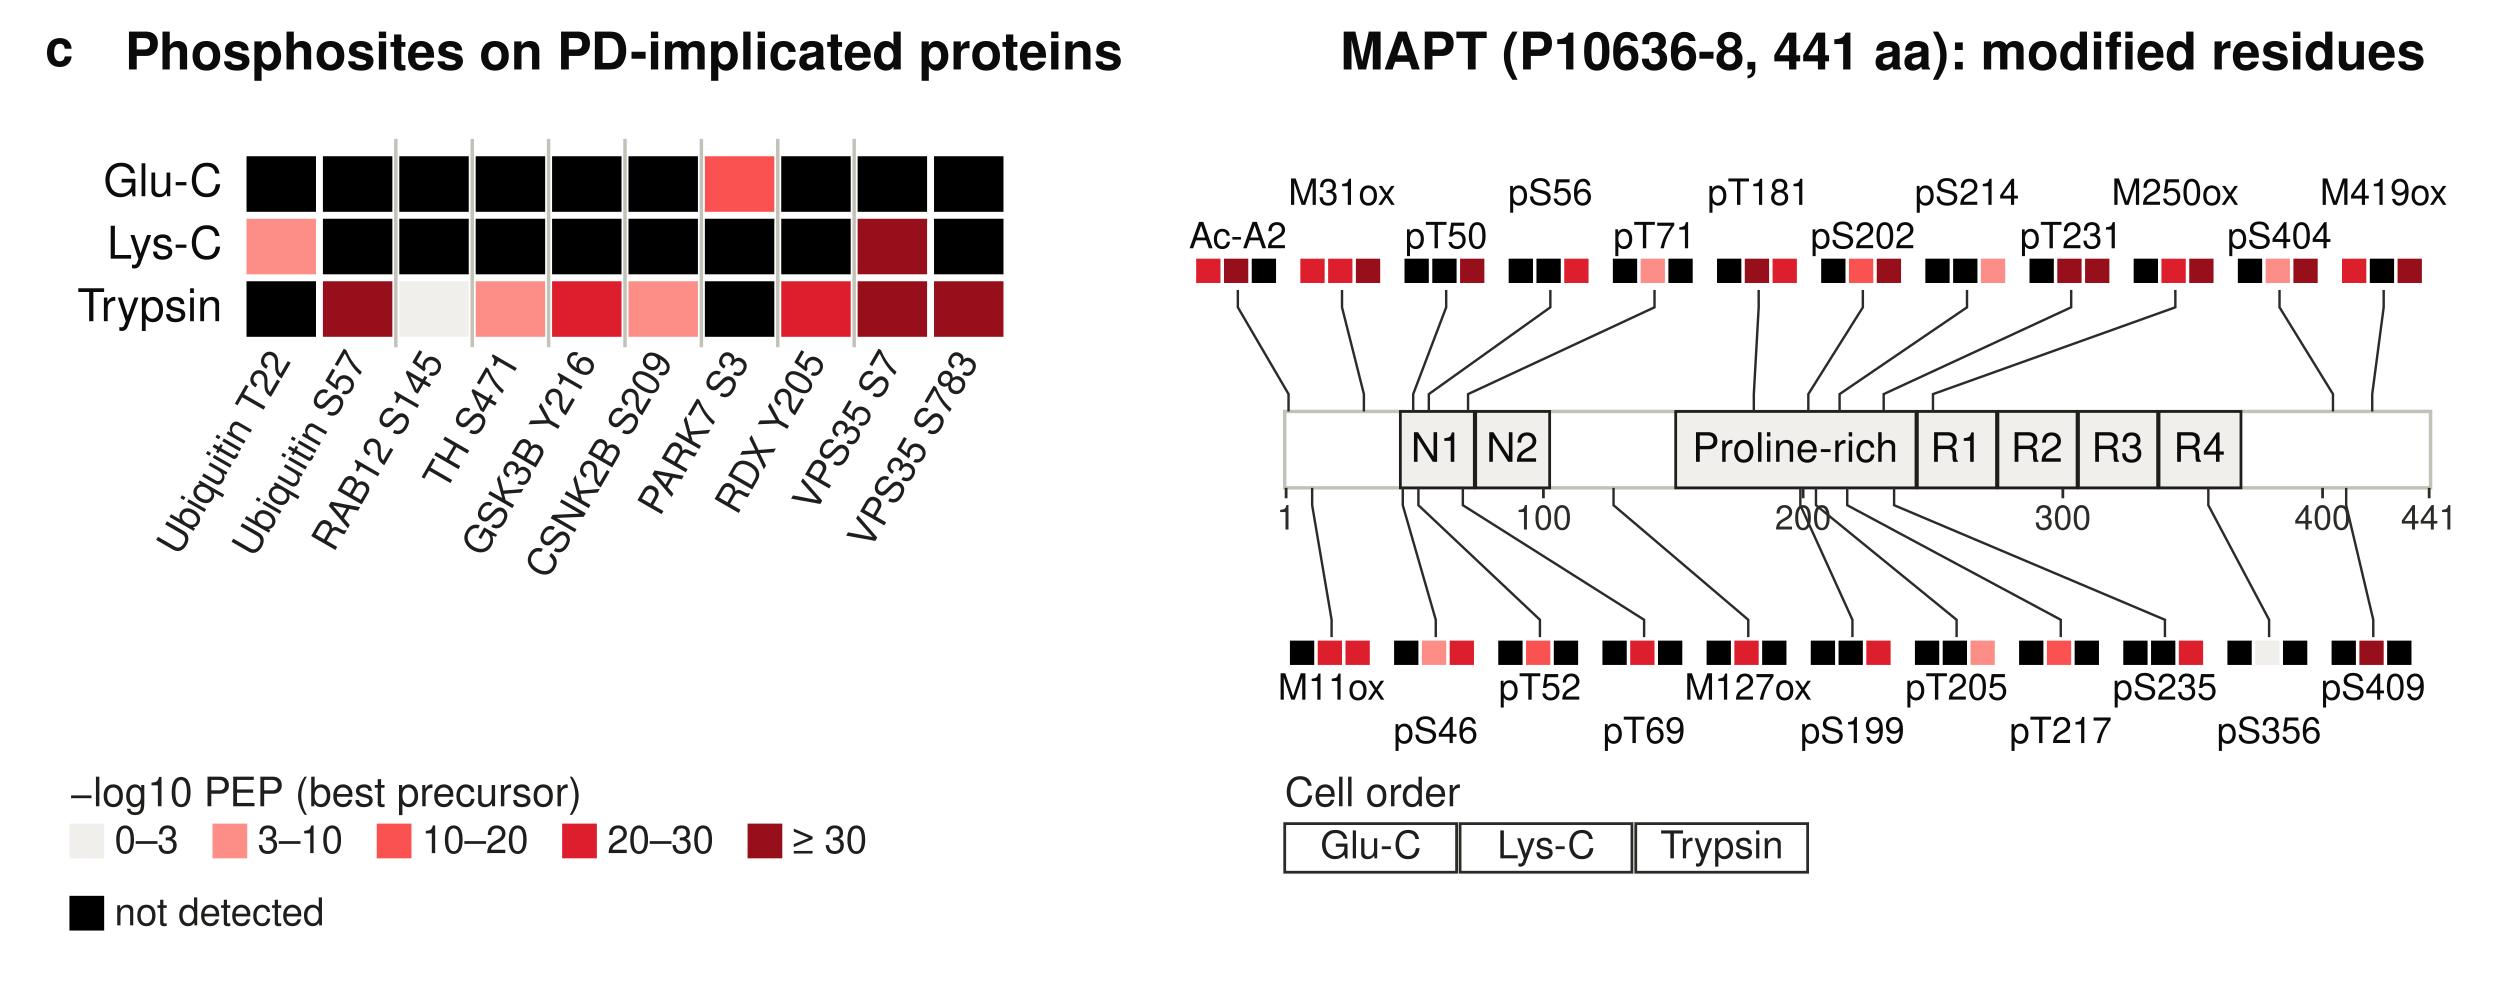
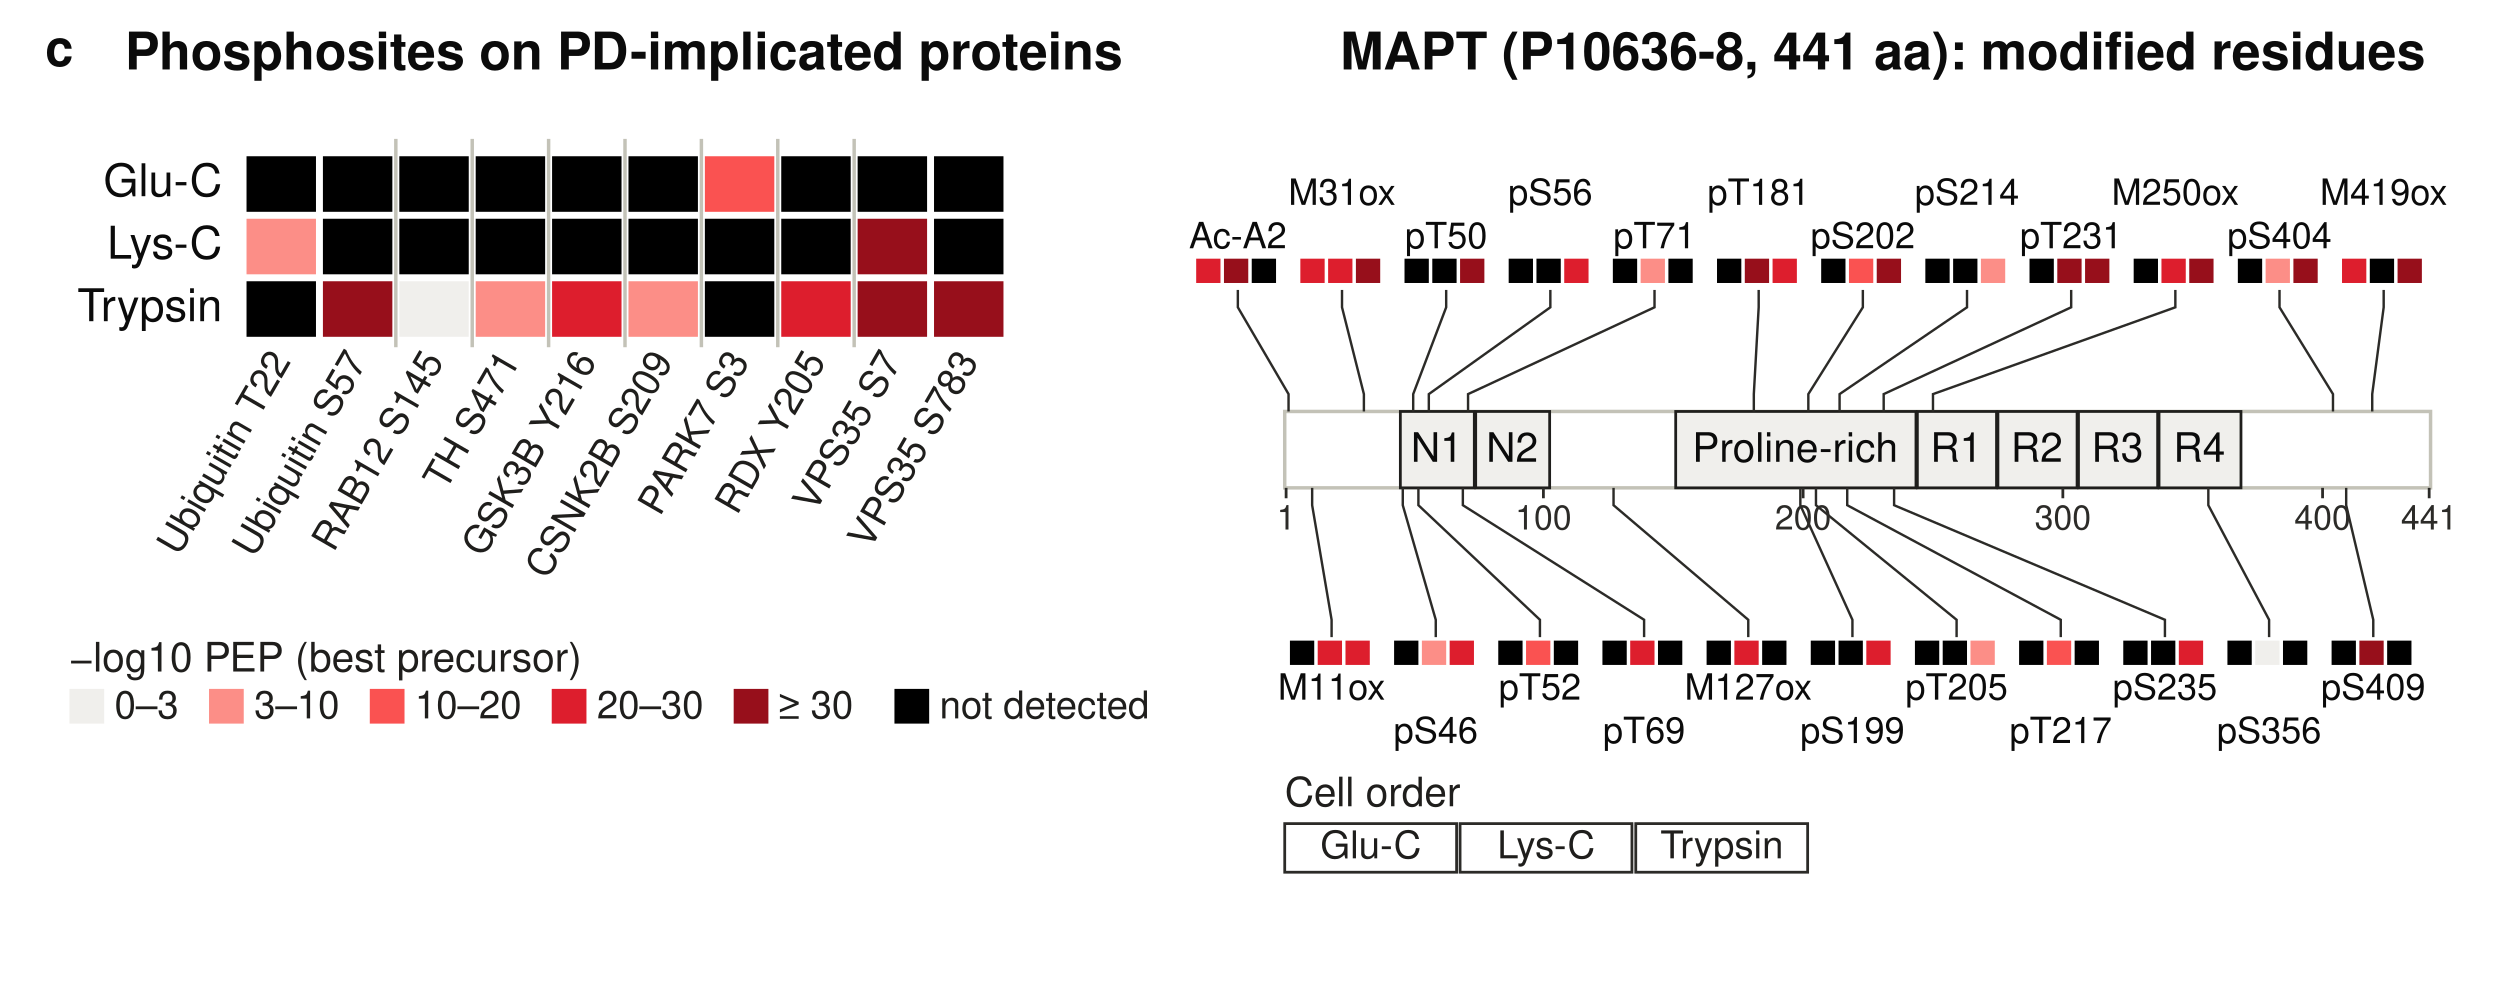
<svg xmlns="http://www.w3.org/2000/svg" width="1215" height="489" viewBox="0 0 1215 489">
  <rect width="1215" height="489" fill="#ffffff" />
  <g transform="translate(0 0.00) scale(1.6875)" font-family="system-ui, -apple-system, &quot;Segoe UI&quot;, Helvetica, Arial, sans-serif">
    <rect width="720" height="290" fill="#ffffff" />
    <g transform="translate(0.00 0) scale(1)" font-family="system-ui, -apple-system, &quot;Segoe UI&quot;, Helvetica, Arial, sans-serif">
      <rect width="350.0" height="290.0" fill="#ffffff" />
      <text x="36.0" y="20.0" font-size="14.95" fill="#0b0b0b" text-anchor="start" font-weight="600">Phosphosites on PD-implicated proteins</text>
      <text x="64.0" y="56.5" font-size="13.00" fill="#0b0b0b" text-anchor="end">Glu-C</text>
      <g>
        <rect x="71.0" y="45.0" width="20.0" height="16.0" fill="#000000" stroke="none" stroke-width="1.0" />
      </g>
      <g>
        <rect x="93.0" y="45.0" width="20.0" height="16.0" fill="#000000" stroke="none" stroke-width="1.0" />
      </g>
      <g>
        <rect x="115.0" y="45.0" width="20.0" height="16.0" fill="#000000" stroke="none" stroke-width="1.0" />
      </g>
      <g>
        <rect x="137.0" y="45.0" width="20.0" height="16.0" fill="#000000" stroke="none" stroke-width="1.0" />
      </g>
      <g>
        <rect x="159.0" y="45.0" width="20.0" height="16.0" fill="#000000" stroke="none" stroke-width="1.0" />
      </g>
      <g>
        <rect x="181.0" y="45.0" width="20.0" height="16.0" fill="#000000" stroke="none" stroke-width="1.0" />
      </g>
      <g>
        <rect x="203.0" y="45.0" width="20.0" height="16.0" fill="#fa5251" stroke="none" stroke-width="1.0" />
      </g>
      <g>
        <rect x="225.0" y="45.0" width="20.0" height="16.0" fill="#000000" stroke="none" stroke-width="1.0" />
      </g>
      <g>
        <rect x="247.0" y="45.0" width="20.0" height="16.0" fill="#000000" stroke="none" stroke-width="1.0" />
      </g>
      <g>
        <rect x="269.0" y="45.0" width="20.0" height="16.0" fill="#000000" stroke="none" stroke-width="1.0" />
      </g>
      <text x="64.0" y="74.5" font-size="13.00" fill="#0b0b0b" text-anchor="end">Lys-C</text>
      <g>
        <rect x="71.0" y="63.0" width="20.0" height="16.0" fill="#fc8e87" stroke="none" stroke-width="1.0" />
      </g>
      <g>
        <rect x="93.0" y="63.0" width="20.0" height="16.0" fill="#000000" stroke="none" stroke-width="1.0" />
      </g>
      <g>
        <rect x="115.0" y="63.0" width="20.0" height="16.0" fill="#000000" stroke="none" stroke-width="1.0" />
      </g>
      <g>
        <rect x="137.0" y="63.0" width="20.0" height="16.0" fill="#000000" stroke="none" stroke-width="1.0" />
      </g>
      <g>
        <rect x="159.0" y="63.0" width="20.0" height="16.0" fill="#000000" stroke="none" stroke-width="1.0" />
      </g>
      <g>
        <rect x="181.0" y="63.0" width="20.0" height="16.0" fill="#000000" stroke="none" stroke-width="1.0" />
      </g>
      <g>
        <rect x="203.0" y="63.0" width="20.0" height="16.0" fill="#000000" stroke="none" stroke-width="1.0" />
      </g>
      <g>
        <rect x="225.0" y="63.0" width="20.0" height="16.0" fill="#000000" stroke="none" stroke-width="1.0" />
      </g>
      <g>
        <rect x="247.0" y="63.0" width="20.0" height="16.0" fill="#970f1b" stroke="none" stroke-width="1.0" />
      </g>
      <g>
        <rect x="269.0" y="63.0" width="20.0" height="16.0" fill="#000000" stroke="none" stroke-width="1.0" />
      </g>
      <text x="64.0" y="92.5" font-size="13.00" fill="#0b0b0b" text-anchor="end">Trypsin</text>
      <g>
        <rect x="71.0" y="81.0" width="20.0" height="16.0" fill="#000000" stroke="none" stroke-width="1.0" />
      </g>
      <g>
        <rect x="93.0" y="81.0" width="20.0" height="16.0" fill="#970f1b" stroke="none" stroke-width="1.0" />
      </g>
      <g>
        <rect x="115.0" y="81.0" width="20.0" height="16.0" fill="#f0efec" stroke="none" stroke-width="1.0" />
      </g>
      <g>
        <rect x="137.0" y="81.0" width="20.0" height="16.0" fill="#fc8e87" stroke="none" stroke-width="1.0" />
      </g>
      <g>
        <rect x="159.0" y="81.0" width="20.0" height="16.0" fill="#dd1e2d" stroke="none" stroke-width="1.0" />
      </g>
      <g>
        <rect x="181.0" y="81.0" width="20.0" height="16.0" fill="#fc8e87" stroke="none" stroke-width="1.0" />
      </g>
      <g>
        <rect x="203.0" y="81.0" width="20.0" height="16.0" fill="#000000" stroke="none" stroke-width="1.0" />
      </g>
      <g>
        <rect x="225.0" y="81.0" width="20.0" height="16.0" fill="#dd1e2d" stroke="none" stroke-width="1.0" />
      </g>
      <g>
        <rect x="247.0" y="81.0" width="20.0" height="16.0" fill="#970f1b" stroke="none" stroke-width="1.0" />
      </g>
      <g>
        <rect x="269.0" y="81.0" width="20.0" height="16.0" fill="#970f1b" stroke="none" stroke-width="1.0" />
      </g>
      <text x="84.0" y="104.0" font-size="11.05" fill="#1f1e1c" text-anchor="end" transform="rotate(-60.0 84.0 104.0)">Ubiquitin T22</text>
      <text x="106.0" y="104.0" font-size="11.05" fill="#1f1e1c" text-anchor="end" transform="rotate(-60.0 106.0 104.0)">Ubiquitin S57</text>
      <text x="128.0" y="104.0" font-size="11.05" fill="#1f1e1c" text-anchor="end" transform="rotate(-60.0 128.0 104.0)">RAB12 S145</text>
      <line x1="114.0" y1="40.0" x2="114.0" y2="100.0" stroke="#c3c2b7" stroke-width="1.0" />
      <text x="150.0" y="104.0" font-size="11.05" fill="#1f1e1c" text-anchor="end" transform="rotate(-60.0 150.0 104.0)">TH S471</text>
      <line x1="136.0" y1="40.0" x2="136.0" y2="100.0" stroke="#c3c2b7" stroke-width="1.0" />
      <text x="172.0" y="104.0" font-size="11.05" fill="#1f1e1c" text-anchor="end" transform="rotate(-60.0 172.0 104.0)">GSK3B Y216</text>
      <line x1="158.0" y1="40.0" x2="158.0" y2="100.0" stroke="#c3c2b7" stroke-width="1.0" />
      <text x="194.0" y="104.0" font-size="11.05" fill="#1f1e1c" text-anchor="end" transform="rotate(-60.0 194.0 104.0)">CSNK2B S209</text>
      <line x1="180.0" y1="40.0" x2="180.0" y2="100.0" stroke="#c3c2b7" stroke-width="1.0" />
      <text x="216.0" y="104.0" font-size="11.05" fill="#1f1e1c" text-anchor="end" transform="rotate(-60.0 216.0 104.0)">PARK7 S3</text>
      <line x1="202.0" y1="40.0" x2="202.0" y2="100.0" stroke="#c3c2b7" stroke-width="1.0" />
      <text x="238.0" y="104.0" font-size="11.05" fill="#1f1e1c" text-anchor="end" transform="rotate(-60.0 238.0 104.0)">RDX Y205</text>
      <line x1="224.0" y1="40.0" x2="224.0" y2="100.0" stroke="#c3c2b7" stroke-width="1.0" />
      <text x="260.0" y="104.0" font-size="11.05" fill="#1f1e1c" text-anchor="end" transform="rotate(-60.0 260.0 104.0)">VPS35 S7</text>
      <line x1="246.0" y1="40.0" x2="246.0" y2="100.0" stroke="#c3c2b7" stroke-width="1.0" />
      <text x="282.0" y="104.0" font-size="11.05" fill="#1f1e1c" text-anchor="end" transform="rotate(-60.0 282.0 104.0)">VPS35 S783</text>
-       <text x="20.0" y="232.2" font-size="11.70" fill="#1f1e1c" text-anchor="start">−log10 PEP (best precursor)</text>
-       <rect x="20.0" y="237.2" width="10.0" height="10.0" fill="#f0efec" stroke="none" stroke-width="1.0" />
-       <text x="33.0" y="245.7" font-size="11.05" fill="#1f1e1c" text-anchor="start">0–3</text>
-       <rect x="61.2" y="237.2" width="10.0" height="10.0" fill="#fc8e87" stroke="none" stroke-width="1.0" />
-       <text x="74.2" y="245.7" font-size="11.05" fill="#1f1e1c" text-anchor="start">3–10</text>
-       <rect x="108.5" y="237.2" width="10.0" height="10.0" fill="#fa5251" stroke="none" stroke-width="1.0" />
-       <text x="121.5" y="245.7" font-size="11.05" fill="#1f1e1c" text-anchor="start">10–20</text>
-       <rect x="161.9" y="237.2" width="10.0" height="10.0" fill="#dd1e2d" stroke="none" stroke-width="1.0" />
-       <text x="174.9" y="245.7" font-size="11.05" fill="#1f1e1c" text-anchor="start">20–30</text>
-       <rect x="215.3" y="237.2" width="10.0" height="10.0" fill="#970f1b" stroke="none" stroke-width="1.0" />
-       <text x="228.3" y="245.7" font-size="11.05" fill="#1f1e1c" text-anchor="start">≥ 30</text>
-       <rect x="20.0" y="258.0" width="10.0" height="10.0" fill="#000000" stroke="none" stroke-width="1.0" />
-       <text x="33.0" y="266.5" font-size="11.05" fill="#1f1e1c" text-anchor="start">not detected</text>
+       <text x="20.0" y="193.4" font-size="11.70" fill="#1f1e1c" text-anchor="start">−log10 PEP (best precursor)</text>
+       <rect x="20.0" y="198.4" width="10.0" height="10.0" fill="#f0efec" stroke="none" stroke-width="1.0" />
+       <text x="33.0" y="206.9" font-size="11.05" fill="#1f1e1c" text-anchor="start">0–3</text>
+       <rect x="60.2" y="198.4" width="10.0" height="10.0" fill="#fc8e87" stroke="none" stroke-width="1.0" />
+       <text x="73.2" y="206.9" font-size="11.05" fill="#1f1e1c" text-anchor="start">3–10</text>
+       <rect x="106.5" y="198.4" width="10.0" height="10.0" fill="#fa5251" stroke="none" stroke-width="1.0" />
+       <text x="119.5" y="206.9" font-size="11.05" fill="#1f1e1c" text-anchor="start">10–20</text>
+       <rect x="158.9" y="198.4" width="10.0" height="10.0" fill="#dd1e2d" stroke="none" stroke-width="1.0" />
+       <text x="171.9" y="206.9" font-size="11.05" fill="#1f1e1c" text-anchor="start">20–30</text>
+       <rect x="211.3" y="198.4" width="10.0" height="10.0" fill="#970f1b" stroke="none" stroke-width="1.0" />
+       <text x="224.3" y="206.9" font-size="11.05" fill="#1f1e1c" text-anchor="start">≥ 30</text>
+       <rect x="257.6" y="198.4" width="10.0" height="10.0" fill="#000000" stroke="none" stroke-width="1.0" />
+       <text x="270.6" y="206.9" font-size="11.05" fill="#1f1e1c" text-anchor="start">not detected</text>
    </g>
    <g transform="translate(350.00 0) scale(1)" font-family="system-ui, -apple-system, &quot;Segoe UI&quot;, Helvetica, Arial, sans-serif">
      <rect width="370.0" height="290.0" fill="#ffffff" />
      <text x="36.0" y="20.0" font-size="14.95" fill="#0b0b0b" text-anchor="start" font-weight="600">MAPT (P10636-8, 441 aa): modified residues</text>
      <rect x="20.0" y="118.5" width="330.0" height="22.0" fill="#ffffff" stroke="#c3c2b7" stroke-width="1.0" />
      <rect x="53.3" y="118.5" width="21.3" height="22.0" fill="#f0efec" stroke="#1f1e1c" stroke-width="0.8" />
      <text x="63.8" y="133.0" font-size="11.70" fill="#0b0b0b" text-anchor="middle">N1</text>
      <rect x="75.0" y="118.5" width="21.3" height="22.0" fill="#f0efec" stroke="#1f1e1c" stroke-width="0.8" />
      <text x="85.5" y="133.0" font-size="11.70" fill="#0b0b0b" text-anchor="middle">N2</text>
      <rect x="132.6" y="118.5" width="69.2" height="22.0" fill="#f0efec" stroke="#1f1e1c" stroke-width="0.8" />
      <text x="167.0" y="133.0" font-size="11.70" fill="#0b0b0b" text-anchor="middle">Proline-rich</text>
      <rect x="202.2" y="118.5" width="22.8" height="22.0" fill="#f0efec" stroke="#1f1e1c" stroke-width="0.8" />
      <text x="213.4" y="133.0" font-size="11.70" fill="#0b0b0b" text-anchor="middle">R1</text>
      <rect x="225.4" y="118.5" width="22.8" height="22.0" fill="#f0efec" stroke="#1f1e1c" stroke-width="0.8" />
      <text x="236.6" y="133.0" font-size="11.70" fill="#0b0b0b" text-anchor="middle">R2</text>
      <rect x="248.6" y="118.5" width="22.8" height="22.0" fill="#f0efec" stroke="#1f1e1c" stroke-width="0.8" />
      <text x="259.8" y="133.0" font-size="11.70" fill="#0b0b0b" text-anchor="middle">R3</text>
      <rect x="271.8" y="118.5" width="23.6" height="22.0" fill="#f0efec" stroke="#1f1e1c" stroke-width="0.8" />
      <text x="283.4" y="133.0" font-size="11.70" fill="#0b0b0b" text-anchor="middle">R4</text>
      <line x1="20.4" y1="140.5" x2="20.4" y2="143.5" stroke="#2c2b28" stroke-width="0.8" />
      <text x="20.4" y="152.5" font-size="9.75" fill="#2c2b28" text-anchor="middle">1</text>
      <line x1="94.5" y1="140.5" x2="94.5" y2="143.5" stroke="#2c2b28" stroke-width="0.8" />
      <text x="94.5" y="152.5" font-size="9.75" fill="#2c2b28" text-anchor="middle">100</text>
      <line x1="169.3" y1="140.5" x2="169.3" y2="143.5" stroke="#2c2b28" stroke-width="0.8" />
      <text x="169.3" y="152.5" font-size="9.75" fill="#2c2b28" text-anchor="middle">200</text>
      <line x1="244.1" y1="140.5" x2="244.1" y2="143.5" stroke="#2c2b28" stroke-width="0.8" />
      <text x="244.1" y="152.5" font-size="9.75" fill="#2c2b28" text-anchor="middle">300</text>
      <line x1="318.9" y1="140.5" x2="318.9" y2="143.5" stroke="#2c2b28" stroke-width="0.8" />
      <text x="318.9" y="152.5" font-size="9.75" fill="#2c2b28" text-anchor="middle">400</text>
      <line x1="349.6" y1="140.5" x2="349.6" y2="143.5" stroke="#2c2b28" stroke-width="0.8" />
      <text x="349.6" y="152.5" font-size="9.75" fill="#2c2b28" text-anchor="middle">441</text>
      <path d="M 21.1 118.5 L 21.1 113.5 L 6.5 88.5 L 6.5 83.5" fill="none" stroke="#2c2b28" stroke-width="0.7" />
      <text x="6.5" y="71.5" font-size="10.40" fill="#0b0b0b" text-anchor="middle">Ac-A2</text>
      <g>
        <rect x="-5.5" y="74.5" width="7.0" height="7.0" fill="#dd1e2d" stroke="none" stroke-width="1.0" />
      </g>
      <g>
        <rect x="2.5" y="74.5" width="7.0" height="7.0" fill="#970f1b" stroke="none" stroke-width="1.0" />
      </g>
      <g>
        <rect x="10.5" y="74.5" width="7.0" height="7.0" fill="#000000" stroke="none" stroke-width="1.0" />
      </g>
      <path d="M 27.9 140.5 L 27.9 145.5 L 33.5 178.5 L 33.5 183.5" fill="none" stroke="#2c2b28" stroke-width="0.7" />
      <text x="33.5" y="201.5" font-size="10.40" fill="#0b0b0b" text-anchor="middle">M11ox</text>
      <g>
        <rect x="21.5" y="184.5" width="7.0" height="7.0" fill="#000000" stroke="none" stroke-width="1.0" />
      </g>
      <g>
        <rect x="29.5" y="184.5" width="7.0" height="7.0" fill="#dd1e2d" stroke="none" stroke-width="1.0" />
      </g>
      <g>
        <rect x="37.5" y="184.5" width="7.0" height="7.0" fill="#dd1e2d" stroke="none" stroke-width="1.0" />
      </g>
      <path d="M 42.8 118.5 L 42.8 113.5 L 36.5 88.5 L 36.5 83.5" fill="none" stroke="#2c2b28" stroke-width="0.7" />
      <text x="36.5" y="59.0" font-size="10.40" fill="#0b0b0b" text-anchor="middle">M31ox</text>
      <g>
        <rect x="24.5" y="74.5" width="7.0" height="7.0" fill="#dd1e2d" stroke="none" stroke-width="1.0" />
      </g>
      <g>
        <rect x="32.5" y="74.5" width="7.0" height="7.0" fill="#dd1e2d" stroke="none" stroke-width="1.0" />
      </g>
      <g>
        <rect x="40.5" y="74.5" width="7.0" height="7.0" fill="#970f1b" stroke="none" stroke-width="1.0" />
      </g>
      <path d="M 54.0 140.5 L 54.0 145.5 L 63.5 178.5 L 63.5 183.5" fill="none" stroke="#2c2b28" stroke-width="0.7" />
      <text x="63.5" y="214.0" font-size="10.40" fill="#0b0b0b" text-anchor="middle">pS46</text>
      <g>
        <rect x="51.5" y="184.5" width="7.0" height="7.0" fill="#000000" stroke="none" stroke-width="1.0" />
      </g>
      <g>
        <rect x="59.5" y="184.5" width="7.0" height="7.0" fill="#fc8e87" stroke="none" stroke-width="1.0" />
      </g>
      <g>
        <rect x="67.5" y="184.5" width="7.0" height="7.0" fill="#dd1e2d" stroke="none" stroke-width="1.0" />
      </g>
      <path d="M 57.0 118.5 L 57.0 113.5 L 66.5 88.5 L 66.5 83.5" fill="none" stroke="#2c2b28" stroke-width="0.7" />
      <text x="66.5" y="71.5" font-size="10.40" fill="#0b0b0b" text-anchor="middle">pT50</text>
      <g>
        <rect x="54.5" y="74.5" width="7.0" height="7.0" fill="#000000" stroke="none" stroke-width="1.0" />
      </g>
      <g>
        <rect x="62.5" y="74.5" width="7.0" height="7.0" fill="#000000" stroke="none" stroke-width="1.0" />
      </g>
      <g>
        <rect x="70.5" y="74.5" width="7.0" height="7.0" fill="#970f1b" stroke="none" stroke-width="1.0" />
      </g>
      <path d="M 58.5 140.5 L 58.5 145.5 L 93.5 178.5 L 93.5 183.5" fill="none" stroke="#2c2b28" stroke-width="0.7" />
      <text x="93.5" y="201.5" font-size="10.40" fill="#0b0b0b" text-anchor="middle">pT52</text>
      <g>
        <rect x="81.5" y="184.5" width="7.0" height="7.0" fill="#000000" stroke="none" stroke-width="1.0" />
      </g>
      <g>
        <rect x="89.5" y="184.5" width="7.0" height="7.0" fill="#fa5251" stroke="none" stroke-width="1.0" />
      </g>
      <g>
        <rect x="97.5" y="184.5" width="7.0" height="7.0" fill="#000000" stroke="none" stroke-width="1.0" />
      </g>
      <path d="M 61.5 118.5 L 61.5 113.5 L 96.5 88.5 L 96.5 83.5" fill="none" stroke="#2c2b28" stroke-width="0.7" />
      <text x="96.5" y="59.0" font-size="10.40" fill="#0b0b0b" text-anchor="middle">pS56</text>
      <g>
        <rect x="84.5" y="74.5" width="7.0" height="7.0" fill="#000000" stroke="none" stroke-width="1.0" />
      </g>
      <g>
        <rect x="92.5" y="74.5" width="7.0" height="7.0" fill="#000000" stroke="none" stroke-width="1.0" />
      </g>
      <g>
        <rect x="100.5" y="74.5" width="7.0" height="7.0" fill="#dd1e2d" stroke="none" stroke-width="1.0" />
      </g>
      <path d="M 71.3 140.5 L 71.3 145.5 L 123.5 178.5 L 123.5 183.5" fill="none" stroke="#2c2b28" stroke-width="0.7" />
      <text x="123.5" y="214.0" font-size="10.40" fill="#0b0b0b" text-anchor="middle">pT69</text>
      <g>
        <rect x="111.5" y="184.5" width="7.0" height="7.0" fill="#000000" stroke="none" stroke-width="1.0" />
      </g>
      <g>
        <rect x="119.5" y="184.5" width="7.0" height="7.0" fill="#dd1e2d" stroke="none" stroke-width="1.0" />
      </g>
      <g>
        <rect x="127.5" y="184.5" width="7.0" height="7.0" fill="#000000" stroke="none" stroke-width="1.0" />
      </g>
      <path d="M 72.8 118.5 L 72.8 113.5 L 126.5 88.5 L 126.5 83.5" fill="none" stroke="#2c2b28" stroke-width="0.7" />
      <text x="126.5" y="71.5" font-size="10.40" fill="#0b0b0b" text-anchor="middle">pT71</text>
      <g>
        <rect x="114.5" y="74.5" width="7.0" height="7.0" fill="#000000" stroke="none" stroke-width="1.0" />
      </g>
      <g>
        <rect x="122.5" y="74.5" width="7.0" height="7.0" fill="#fc8e87" stroke="none" stroke-width="1.0" />
      </g>
      <g>
        <rect x="130.5" y="74.5" width="7.0" height="7.0" fill="#000000" stroke="none" stroke-width="1.0" />
      </g>
      <path d="M 114.7 140.5 L 114.7 145.5 L 153.5 178.5 L 153.5 183.5" fill="none" stroke="#2c2b28" stroke-width="0.7" />
      <text x="153.5" y="201.5" font-size="10.40" fill="#0b0b0b" text-anchor="middle">M127ox</text>
      <g>
        <rect x="141.5" y="184.5" width="7.0" height="7.0" fill="#000000" stroke="none" stroke-width="1.0" />
      </g>
      <g>
        <rect x="149.5" y="184.5" width="7.0" height="7.0" fill="#dd1e2d" stroke="none" stroke-width="1.0" />
      </g>
      <g>
        <rect x="157.5" y="184.5" width="7.0" height="7.0" fill="#000000" stroke="none" stroke-width="1.0" />
      </g>
      <path d="M 155.1 118.5 L 155.1 113.5 L 156.5 88.5 L 156.5 83.5" fill="none" stroke="#2c2b28" stroke-width="0.7" />
      <text x="156.5" y="59.0" font-size="10.40" fill="#0b0b0b" text-anchor="middle">pT181</text>
      <g>
        <rect x="144.5" y="74.5" width="7.0" height="7.0" fill="#000000" stroke="none" stroke-width="1.0" />
      </g>
      <g>
        <rect x="152.5" y="74.5" width="7.0" height="7.0" fill="#970f1b" stroke="none" stroke-width="1.0" />
      </g>
      <g>
        <rect x="160.5" y="74.5" width="7.0" height="7.0" fill="#dd1e2d" stroke="none" stroke-width="1.0" />
      </g>
      <path d="M 168.5 140.5 L 168.5 145.5 L 183.5 178.5 L 183.5 183.5" fill="none" stroke="#2c2b28" stroke-width="0.7" />
      <text x="183.5" y="214.0" font-size="10.40" fill="#0b0b0b" text-anchor="middle">pS199</text>
      <g>
        <rect x="171.5" y="184.5" width="7.0" height="7.0" fill="#000000" stroke="none" stroke-width="1.0" />
      </g>
      <g>
        <rect x="179.5" y="184.5" width="7.0" height="7.0" fill="#000000" stroke="none" stroke-width="1.0" />
      </g>
      <g>
        <rect x="187.5" y="184.5" width="7.0" height="7.0" fill="#dd1e2d" stroke="none" stroke-width="1.0" />
      </g>
      <path d="M 170.8 118.5 L 170.8 113.5 L 186.5 88.5 L 186.5 83.5" fill="none" stroke="#2c2b28" stroke-width="0.7" />
      <text x="186.5" y="71.5" font-size="10.40" fill="#0b0b0b" text-anchor="middle">pS202</text>
      <g>
        <rect x="174.5" y="74.5" width="7.0" height="7.0" fill="#000000" stroke="none" stroke-width="1.0" />
      </g>
      <g>
        <rect x="182.5" y="74.5" width="7.0" height="7.0" fill="#fa5251" stroke="none" stroke-width="1.0" />
      </g>
      <g>
        <rect x="190.5" y="74.5" width="7.0" height="7.0" fill="#970f1b" stroke="none" stroke-width="1.0" />
      </g>
      <path d="M 173.0 140.5 L 173.0 145.5 L 213.5 178.5 L 213.5 183.5" fill="none" stroke="#2c2b28" stroke-width="0.7" />
      <text x="213.5" y="201.5" font-size="10.40" fill="#0b0b0b" text-anchor="middle">pT205</text>
      <g>
        <rect x="201.5" y="184.5" width="7.0" height="7.0" fill="#000000" stroke="none" stroke-width="1.0" />
      </g>
      <g>
        <rect x="209.5" y="184.5" width="7.0" height="7.0" fill="#000000" stroke="none" stroke-width="1.0" />
      </g>
      <g>
        <rect x="217.5" y="184.5" width="7.0" height="7.0" fill="#fc8e87" stroke="none" stroke-width="1.0" />
      </g>
      <path d="M 179.8 118.5 L 179.8 113.5 L 216.5 88.5 L 216.5 83.5" fill="none" stroke="#2c2b28" stroke-width="0.7" />
      <text x="216.5" y="59.0" font-size="10.40" fill="#0b0b0b" text-anchor="middle">pS214</text>
      <g>
        <rect x="204.5" y="74.5" width="7.0" height="7.0" fill="#000000" stroke="none" stroke-width="1.0" />
      </g>
      <g>
        <rect x="212.5" y="74.5" width="7.0" height="7.0" fill="#000000" stroke="none" stroke-width="1.0" />
      </g>
      <g>
        <rect x="220.5" y="74.5" width="7.0" height="7.0" fill="#fc8e87" stroke="none" stroke-width="1.0" />
      </g>
      <path d="M 182.0 140.5 L 182.0 145.5 L 243.5 178.5 L 243.5 183.5" fill="none" stroke="#2c2b28" stroke-width="0.7" />
      <text x="243.5" y="214.0" font-size="10.40" fill="#0b0b0b" text-anchor="middle">pT217</text>
      <g>
        <rect x="231.5" y="184.5" width="7.0" height="7.0" fill="#000000" stroke="none" stroke-width="1.0" />
      </g>
      <g>
        <rect x="239.5" y="184.5" width="7.0" height="7.0" fill="#fa5251" stroke="none" stroke-width="1.0" />
      </g>
      <g>
        <rect x="247.5" y="184.5" width="7.0" height="7.0" fill="#000000" stroke="none" stroke-width="1.0" />
      </g>
      <path d="M 192.5 118.5 L 192.5 113.5 L 246.5 88.5 L 246.5 83.5" fill="none" stroke="#2c2b28" stroke-width="0.7" />
      <text x="246.5" y="71.5" font-size="10.40" fill="#0b0b0b" text-anchor="middle">pT231</text>
      <g>
        <rect x="234.5" y="74.5" width="7.0" height="7.0" fill="#000000" stroke="none" stroke-width="1.0" />
      </g>
      <g>
        <rect x="242.5" y="74.5" width="7.0" height="7.0" fill="#970f1b" stroke="none" stroke-width="1.0" />
      </g>
      <g>
        <rect x="250.5" y="74.5" width="7.0" height="7.0" fill="#970f1b" stroke="none" stroke-width="1.0" />
      </g>
      <path d="M 195.5 140.5 L 195.5 145.5 L 273.5 178.5 L 273.5 183.5" fill="none" stroke="#2c2b28" stroke-width="0.7" />
      <text x="273.5" y="201.5" font-size="10.40" fill="#0b0b0b" text-anchor="middle">pS235</text>
      <g>
        <rect x="261.5" y="184.5" width="7.0" height="7.0" fill="#000000" stroke="none" stroke-width="1.0" />
      </g>
      <g>
        <rect x="269.5" y="184.5" width="7.0" height="7.0" fill="#000000" stroke="none" stroke-width="1.0" />
      </g>
      <g>
        <rect x="277.5" y="184.5" width="7.0" height="7.0" fill="#dd1e2d" stroke="none" stroke-width="1.0" />
      </g>
      <path d="M 206.7 118.5 L 206.7 113.5 L 276.5 88.5 L 276.5 83.5" fill="none" stroke="#2c2b28" stroke-width="0.7" />
      <text x="276.5" y="59.0" font-size="10.40" fill="#0b0b0b" text-anchor="middle">M250ox</text>
      <g>
        <rect x="264.5" y="74.5" width="7.0" height="7.0" fill="#000000" stroke="none" stroke-width="1.0" />
      </g>
      <g>
        <rect x="272.5" y="74.5" width="7.0" height="7.0" fill="#dd1e2d" stroke="none" stroke-width="1.0" />
      </g>
      <g>
        <rect x="280.5" y="74.5" width="7.0" height="7.0" fill="#970f1b" stroke="none" stroke-width="1.0" />
      </g>
      <path d="M 286.0 140.5 L 286.0 145.5 L 303.5 178.5 L 303.5 183.5" fill="none" stroke="#2c2b28" stroke-width="0.7" />
      <text x="303.5" y="214.0" font-size="10.40" fill="#0b0b0b" text-anchor="middle">pS356</text>
      <g>
        <rect x="291.5" y="184.5" width="7.0" height="7.0" fill="#000000" stroke="none" stroke-width="1.0" />
      </g>
      <g>
        <rect x="299.5" y="184.5" width="7.0" height="7.0" fill="#f0efec" stroke="none" stroke-width="1.0" />
      </g>
      <g>
        <rect x="307.5" y="184.5" width="7.0" height="7.0" fill="#000000" stroke="none" stroke-width="1.0" />
      </g>
      <path d="M 321.9 118.5 L 321.9 113.5 L 306.5 88.5 L 306.5 83.5" fill="none" stroke="#2c2b28" stroke-width="0.7" />
      <text x="306.5" y="71.5" font-size="10.40" fill="#0b0b0b" text-anchor="middle">pS404</text>
      <g>
        <rect x="294.5" y="74.5" width="7.0" height="7.0" fill="#000000" stroke="none" stroke-width="1.0" />
      </g>
      <g>
        <rect x="302.5" y="74.5" width="7.0" height="7.0" fill="#fc8e87" stroke="none" stroke-width="1.0" />
      </g>
      <g>
        <rect x="310.5" y="74.5" width="7.0" height="7.0" fill="#970f1b" stroke="none" stroke-width="1.0" />
      </g>
      <path d="M 325.7 140.5 L 325.7 145.5 L 333.5 178.5 L 333.5 183.5" fill="none" stroke="#2c2b28" stroke-width="0.7" />
      <text x="333.5" y="201.5" font-size="10.40" fill="#0b0b0b" text-anchor="middle">pS409</text>
      <g>
        <rect x="321.5" y="184.5" width="7.0" height="7.0" fill="#000000" stroke="none" stroke-width="1.0" />
      </g>
      <g>
        <rect x="329.5" y="184.5" width="7.0" height="7.0" fill="#970f1b" stroke="none" stroke-width="1.0" />
      </g>
      <g>
        <rect x="337.5" y="184.5" width="7.0" height="7.0" fill="#000000" stroke="none" stroke-width="1.0" />
      </g>
      <path d="M 333.2 118.5 L 333.2 113.5 L 336.5 88.5 L 336.5 83.5" fill="none" stroke="#2c2b28" stroke-width="0.7" />
      <text x="336.5" y="59.0" font-size="10.40" fill="#0b0b0b" text-anchor="middle">M419ox</text>
      <g>
        <rect x="324.5" y="74.5" width="7.0" height="7.0" fill="#dd1e2d" stroke="none" stroke-width="1.0" />
      </g>
      <g>
        <rect x="332.5" y="74.5" width="7.0" height="7.0" fill="#000000" stroke="none" stroke-width="1.0" />
      </g>
      <g>
        <rect x="340.5" y="74.5" width="7.0" height="7.0" fill="#970f1b" stroke="none" stroke-width="1.0" />
      </g>
      <text x="20.0" y="232.2" font-size="11.70" fill="#1f1e1c" text-anchor="start">Cell order</text>
      <rect x="20.0" y="237.2" width="49.5" height="14.0" fill="#ffffff" stroke="#2c2b28" stroke-width="0.8" />
      <text x="44.8" y="247.2" font-size="11.05" fill="#1f1e1c" text-anchor="middle">Glu-C</text>
      <rect x="70.5" y="237.2" width="49.5" height="14.0" fill="#ffffff" stroke="#2c2b28" stroke-width="0.8" />
      <text x="95.3" y="247.2" font-size="11.05" fill="#1f1e1c" text-anchor="middle">Lys-C</text>
      <rect x="121.1" y="237.2" width="49.5" height="14.0" fill="#ffffff" stroke="#2c2b28" stroke-width="0.8" />
      <text x="145.9" y="247.2" font-size="11.05" fill="#1f1e1c" text-anchor="middle">Trypsin</text>
    </g>
  </g>
  <text x="22" y="32" font-size="24.57" fill="#0b0b0b" text-anchor="start" font-weight="600" font-family="system-ui, -apple-system, &quot;Segoe UI&quot;, Helvetica, Arial, sans-serif">c</text>
</svg>
